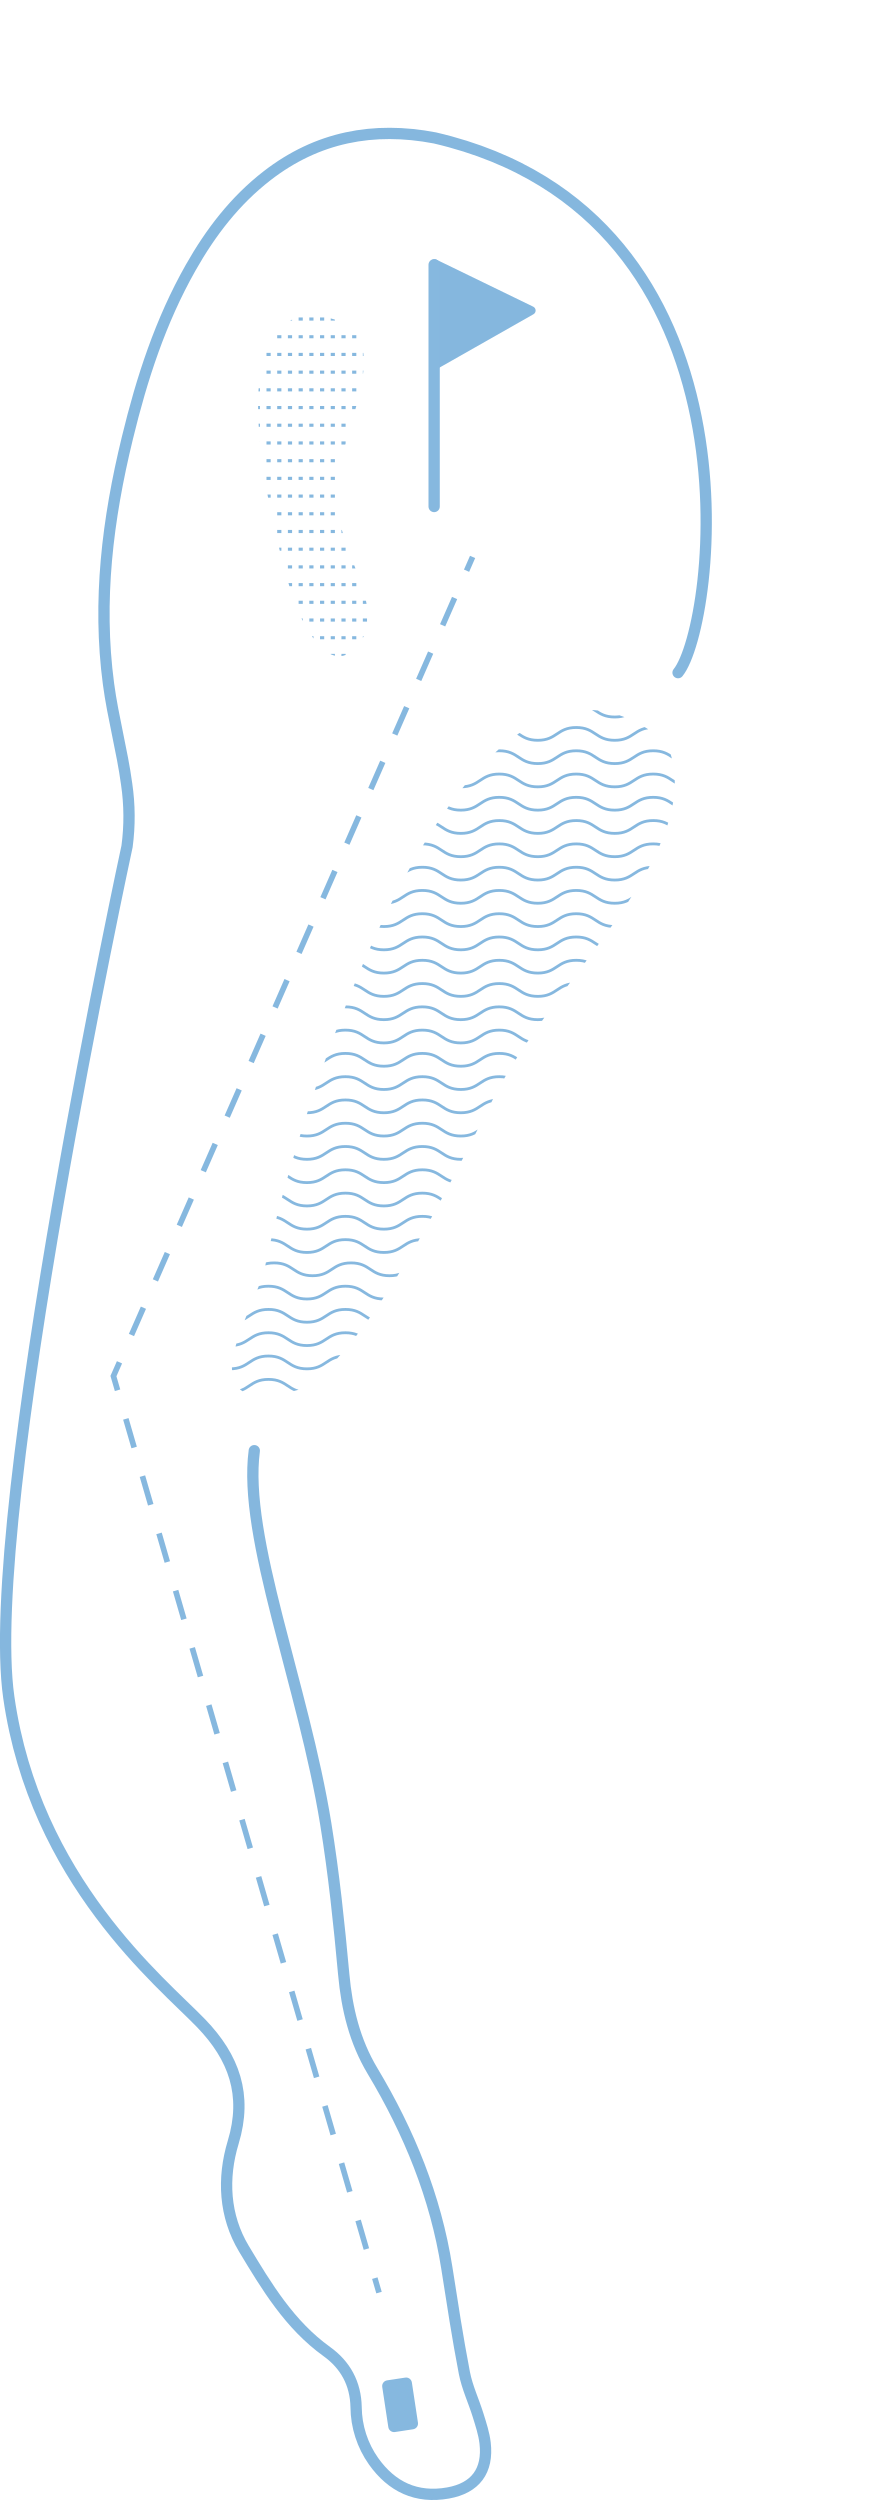
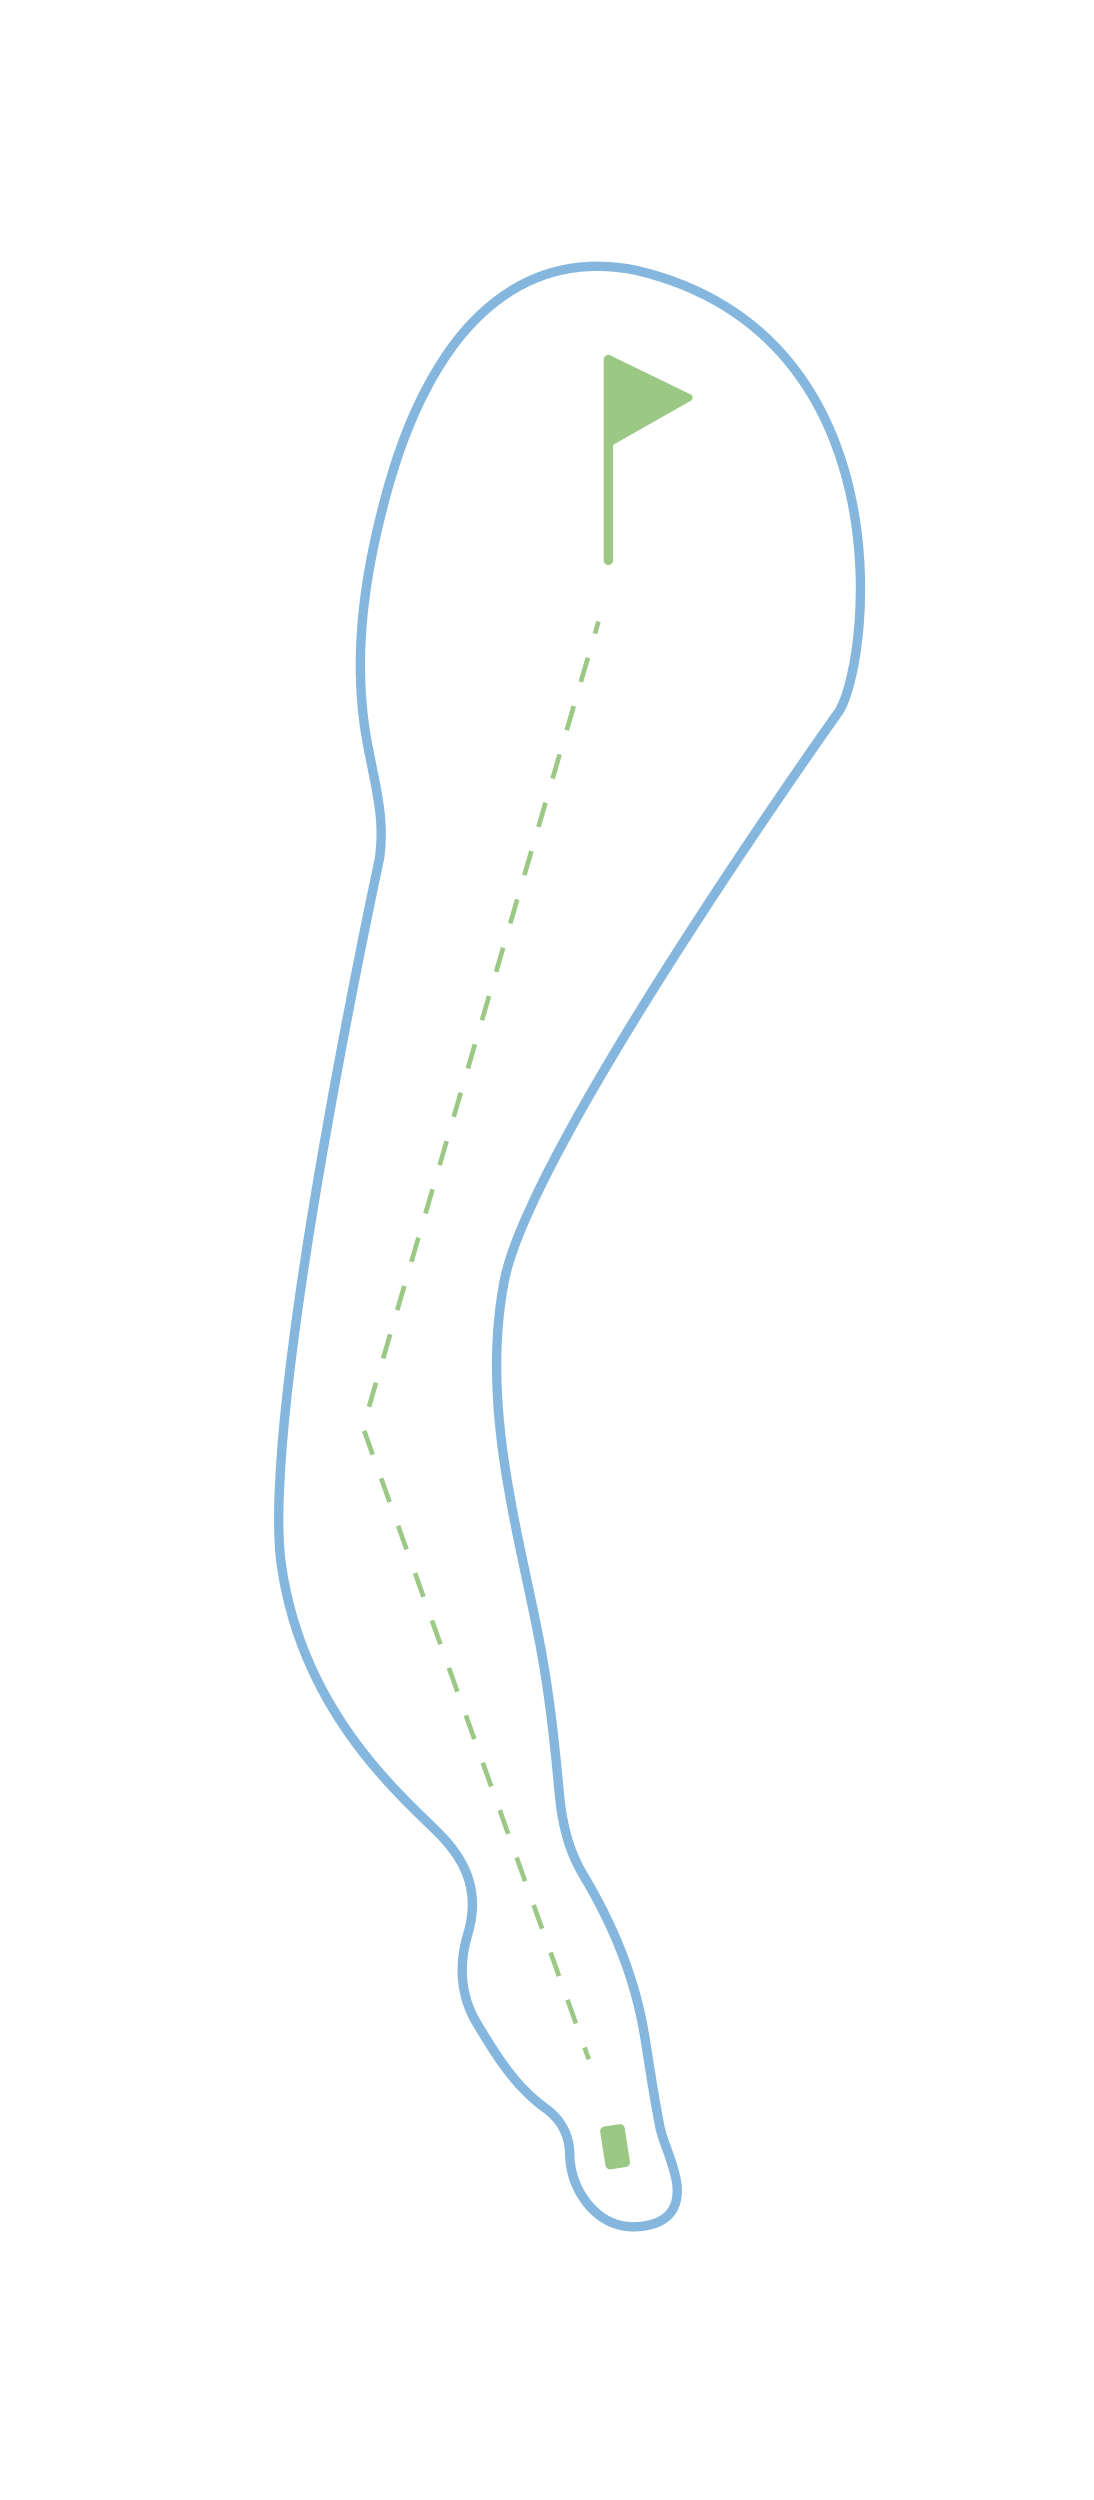
- <svg xmlns="http://www.w3.org/2000/svg" id="Ebene_1" data-name="Ebene 1" viewBox="0 0 472.88 1328.66">
+ <svg xmlns="http://www.w3.org/2000/svg" id="_2" data-name="2" viewBox="0 0 700 1600">
  <defs>
-     <style>.cls-1,.cls-10,.cls-11,.cls-2,.cls-4,.cls-5,.cls-7,.cls-9{fill:none;}.cls-2{stroke:#85b7de;}.cls-2,.cls-9{stroke-linecap:round;stroke-width:6px;}.cls-10,.cls-11,.cls-2,.cls-4,.cls-5,.cls-7,.cls-9{stroke-miterlimit:10;}.cls-3{clip-path:url(#clip-path);}.cls-10,.cls-11,.cls-4,.cls-5,.cls-7,.cls-9{stroke:#86b8df;}.cls-4,.cls-5{stroke-width:2.22px;}.cls-5{stroke-dasharray:1.66 7.75;}.cls-6{clip-path:url(#clip-path-2);}.cls-7{stroke-width:1.5px;}.cls-8{fill:#85b7de;}.cls-10,.cls-11{stroke-width:3px;}.cls-11{stroke-dasharray:15.84 15.84;}.cls-12{fill:#86b8df;}</style>
-     <clipPath id="clip-path" transform="translate(0 67.91)">
-       <path class="cls-1" d="M173.63,100.82c-63.32-12.73-26.83,120.43-18.09,148.65,2.92,9.43,20.91,51,38.11,20.23,8.48-18.63-13.85-45.7-14.9-72.59C177.57,163.16,215.52,109.3,173.63,100.82Z" />
-     </clipPath>
-     <clipPath id="clip-path-2" transform="translate(0 67.91)">
-       <path class="cls-1" d="M354.21,326.81C242.35,233.44,153.37,542.46,140.78,605.67c-4.2,21.11-48,84.84,21.21,64.11,36.52-26.15,74-102,100.38-154.28C296,449.66,378.5,382,354.21,326.81Z" />
-     </clipPath>
+     <style>.cls-1,.cls-3,.cls-4,.cls-5{fill:none;stroke-miterlimit:10;}.cls-1{stroke:#85b7de;}.cls-1,.cls-3{stroke-linecap:round;stroke-width:6px;}.cls-2{fill:#9bc985;}.cls-3,.cls-4,.cls-5{stroke:#9bc985;}.cls-4,.cls-5{stroke-width:3px;}.cls-5{stroke-dasharray:16.11 16.11;}</style>
  </defs>
-   <path class="cls-2" d="M135.15,703.07c-6.14,46.14,26,124.28,38,198.41,4.29,26.47,7.08,53.22,9.53,79.93,1.67,18.31,5.83,35.5,15.31,51.34,19.43,32.45,33.55,66.92,39.46,104.5,2.93,18.69,5.77,37.42,9.36,56,1.48,7.65,4.94,14.9,7.27,22.41,1.5,4.84,3.14,9.76,3.73,14.75,1.74,14.85-5.13,24-19.66,26.61-16.82,3-29.94-3.23-39.64-16.9a50.56,50.56,0,0,1-9.25-28.68c-.25-12.66-5.73-22.5-15.55-29.56-19.79-14.23-32-34.56-44.1-54.69-10.43-17.4-11.47-37.41-5.67-56.55,7.63-25.19.43-45.09-17-63.2-21.19-22-88.36-75.82-102.27-173.35s62.86-452.2,62.86-452.2a119,119,0,0,0-.22-33.08c-2.41-17.82-7.25-35.32-9.63-53.15-5.9-44.2-.48-87.67,10-130.73,7.66-31.59,17.61-62.31,33.73-90.73C112,55.52,124.86,38.71,142,25.45,168.59,4.87,198.47-.85,231.12,5.39,408.92,46.79,380.45,265,360.36,289.58" transform="translate(0 67.91)" />
-   <g class="cls-3">
-     <line class="cls-4" x1="68.78" y1="423.63" x2="68.78" y2="422.79" />
-     <line class="cls-5" x1="68.78" y1="415.04" x2="68.78" y2="4.71" />
-     <line class="cls-4" x1="68.78" y1="0.83" x2="68.78" />
-     <line class="cls-4" x1="74.47" y1="423.63" x2="74.47" y2="422.79" />
-     <line class="cls-5" x1="74.47" y1="415.04" x2="74.47" y2="4.71" />
-     <line class="cls-4" x1="74.47" y1="0.83" x2="74.47" />
-     <line class="cls-4" x1="80.16" y1="423.63" x2="80.16" y2="422.79" />
-     <line class="cls-5" x1="80.16" y1="415.04" x2="80.16" y2="4.71" />
-     <line class="cls-4" x1="80.16" y1="0.83" x2="80.16" />
-     <line class="cls-4" x1="85.85" y1="423.63" x2="85.85" y2="422.79" />
-     <line class="cls-5" x1="85.85" y1="415.04" x2="85.85" y2="4.71" />
-     <line class="cls-4" x1="85.85" y1="0.83" x2="85.85" />
-     <line class="cls-4" x1="91.53" y1="423.63" x2="91.53" y2="422.79" />
-     <line class="cls-5" x1="91.53" y1="415.04" x2="91.53" y2="4.71" />
-     <line class="cls-4" x1="91.53" y1="0.83" x2="91.53" />
-     <line class="cls-4" x1="97.22" y1="423.63" x2="97.22" y2="422.79" />
-     <line class="cls-5" x1="97.22" y1="415.04" x2="97.22" y2="4.71" />
-     <line class="cls-4" x1="97.22" y1="0.83" x2="97.22" />
-     <line class="cls-4" x1="102.91" y1="423.63" x2="102.91" y2="422.79" />
-     <line class="cls-5" x1="102.91" y1="415.04" x2="102.91" y2="4.71" />
-     <line class="cls-4" x1="102.91" y1="0.83" x2="102.91" />
-     <line class="cls-4" x1="108.6" y1="423.63" x2="108.6" y2="422.79" />
-     <line class="cls-5" x1="108.6" y1="415.04" x2="108.6" y2="4.71" />
-     <line class="cls-4" x1="108.6" y1="0.83" x2="108.6" />
-     <line class="cls-4" x1="114.29" y1="423.63" x2="114.29" y2="422.79" />
-     <line class="cls-5" x1="114.29" y1="415.04" x2="114.29" y2="4.71" />
-     <line class="cls-4" x1="114.29" y1="0.83" x2="114.29" />
-     <line class="cls-4" x1="119.98" y1="423.63" x2="119.98" y2="422.79" />
-     <line class="cls-5" x1="119.98" y1="415.04" x2="119.98" y2="4.71" />
-     <line class="cls-4" x1="119.98" y1="0.83" x2="119.98" />
-     <line class="cls-4" x1="125.67" y1="423.63" x2="125.67" y2="422.79" />
-     <line class="cls-5" x1="125.67" y1="415.04" x2="125.67" y2="4.71" />
-     <line class="cls-4" x1="125.67" y1="0.83" x2="125.67" />
-     <line class="cls-4" x1="131.36" y1="423.63" x2="131.36" y2="422.79" />
-     <line class="cls-5" x1="131.36" y1="415.04" x2="131.36" y2="4.71" />
-     <line class="cls-4" x1="131.36" y1="0.83" x2="131.36" />
-     <line class="cls-4" x1="137.05" y1="423.63" x2="137.05" y2="422.79" />
-     <line class="cls-5" x1="137.05" y1="415.04" x2="137.05" y2="4.71" />
-     <line class="cls-4" x1="137.05" y1="0.83" x2="137.05" />
-     <line class="cls-4" x1="142.74" y1="423.63" x2="142.74" y2="422.79" />
-     <line class="cls-5" x1="142.74" y1="415.04" x2="142.74" y2="4.71" />
-     <line class="cls-4" x1="142.74" y1="0.83" x2="142.74" />
-     <line class="cls-4" x1="148.43" y1="423.63" x2="148.43" y2="422.79" />
-     <line class="cls-5" x1="148.43" y1="415.04" x2="148.43" y2="4.71" />
-     <line class="cls-4" x1="148.43" y1="0.83" x2="148.43" />
-     <line class="cls-4" x1="154.12" y1="423.63" x2="154.12" y2="422.79" />
-     <line class="cls-5" x1="154.12" y1="415.04" x2="154.12" y2="4.71" />
-     <line class="cls-4" x1="154.12" y1="0.83" x2="154.12" />
-     <line class="cls-4" x1="159.81" y1="423.63" x2="159.81" y2="422.79" />
-     <line class="cls-5" x1="159.81" y1="415.04" x2="159.81" y2="4.71" />
-     <line class="cls-4" x1="159.81" y1="0.83" x2="159.81" />
-     <line class="cls-4" x1="165.5" y1="423.63" x2="165.5" y2="422.79" />
-     <line class="cls-5" x1="165.5" y1="415.04" x2="165.5" y2="4.71" />
-     <line class="cls-4" x1="165.5" y1="0.83" x2="165.5" />
-     <line class="cls-4" x1="171.19" y1="423.63" x2="171.19" y2="422.79" />
-     <line class="cls-5" x1="171.19" y1="415.04" x2="171.19" y2="4.71" />
-     <line class="cls-4" x1="171.19" y1="0.83" x2="171.19" />
-     <line class="cls-4" x1="176.88" y1="423.63" x2="176.88" y2="422.79" />
-     <line class="cls-5" x1="176.88" y1="415.04" x2="176.88" y2="4.71" />
-     <line class="cls-4" x1="176.88" y1="0.83" x2="176.88" />
-     <line class="cls-4" x1="182.57" y1="423.63" x2="182.57" y2="422.79" />
-     <line class="cls-5" x1="182.57" y1="415.04" x2="182.57" y2="4.71" />
-     <line class="cls-4" x1="182.57" y1="0.83" x2="182.57" />
-     <line class="cls-4" x1="188.26" y1="423.63" x2="188.26" y2="422.79" />
-     <line class="cls-5" x1="188.26" y1="415.04" x2="188.26" y2="4.71" />
-     <line class="cls-4" x1="188.26" y1="0.83" x2="188.26" />
-     <line class="cls-4" x1="193.95" y1="423.63" x2="193.95" y2="422.79" />
-     <line class="cls-5" x1="193.95" y1="415.04" x2="193.95" y2="4.71" />
-     <line class="cls-4" x1="193.95" y1="0.83" x2="193.95" />
-     <line class="cls-4" x1="199.64" y1="423.63" x2="199.64" y2="422.79" />
-     <line class="cls-5" x1="199.64" y1="415.04" x2="199.64" y2="4.71" />
-     <line class="cls-4" x1="199.64" y1="0.83" x2="199.64" />
-     <line class="cls-4" x1="205.33" y1="423.63" x2="205.33" y2="422.79" />
-     <line class="cls-5" x1="205.33" y1="415.04" x2="205.33" y2="4.71" />
-     <line class="cls-4" x1="205.33" y1="0.83" x2="205.33" />
-     <line class="cls-4" x1="211.02" y1="423.63" x2="211.02" y2="422.79" />
-     <line class="cls-5" x1="211.02" y1="415.04" x2="211.02" y2="4.71" />
-     <line class="cls-4" x1="211.02" y1="0.83" x2="211.02" />
-     <line class="cls-4" x1="216.71" y1="423.63" x2="216.71" y2="422.79" />
-     <line class="cls-5" x1="216.71" y1="415.04" x2="216.71" y2="4.71" />
-     <line class="cls-4" x1="216.71" y1="0.83" x2="216.71" />
-     <line class="cls-4" x1="222.4" y1="423.63" x2="222.4" y2="422.79" />
-     <line class="cls-5" x1="222.4" y1="415.04" x2="222.4" y2="4.71" />
-     <line class="cls-4" x1="222.4" y1="0.83" x2="222.4" />
-     <line class="cls-4" x1="228.09" y1="423.63" x2="228.09" y2="422.79" />
-     <line class="cls-5" x1="228.09" y1="415.04" x2="228.09" y2="4.71" />
-     <line class="cls-4" x1="228.09" y1="0.83" x2="228.09" />
-     <line class="cls-4" x1="233.78" y1="423.63" x2="233.78" y2="422.79" />
-     <line class="cls-5" x1="233.78" y1="415.04" x2="233.78" y2="4.71" />
-     <line class="cls-4" x1="233.78" y1="0.83" x2="233.78" />
-     <line class="cls-4" x1="239.47" y1="423.63" x2="239.47" y2="422.79" />
-     <line class="cls-5" x1="239.47" y1="415.04" x2="239.47" y2="4.71" />
-     <line class="cls-4" x1="239.47" y1="0.83" x2="239.47" />
-     <line class="cls-4" x1="245.16" y1="423.63" x2="245.16" y2="422.79" />
-     <line class="cls-5" x1="245.16" y1="415.04" x2="245.16" y2="4.71" />
-     <line class="cls-4" x1="245.16" y1="0.83" x2="245.16" />
-     <line class="cls-4" x1="250.85" y1="423.63" x2="250.85" y2="422.79" />
-     <line class="cls-5" x1="250.85" y1="415.04" x2="250.85" y2="4.71" />
-     <line class="cls-4" x1="250.85" y1="0.83" x2="250.85" />
-     <line class="cls-4" x1="256.54" y1="423.63" x2="256.54" y2="422.79" />
-     <line class="cls-5" x1="256.54" y1="415.04" x2="256.54" y2="4.71" />
-     <line class="cls-4" x1="256.54" y1="0.83" x2="256.54" />
-     <line class="cls-4" x1="262.23" y1="423.63" x2="262.23" y2="422.79" />
-     <line class="cls-5" x1="262.23" y1="415.04" x2="262.23" y2="4.71" />
-     <line class="cls-4" x1="262.23" y1="0.83" x2="262.23" />
-     <line class="cls-4" x1="267.92" y1="423.63" x2="267.92" y2="422.79" />
-     <line class="cls-5" x1="267.92" y1="415.04" x2="267.92" y2="4.71" />
-     <line class="cls-4" x1="267.92" y1="0.83" x2="267.92" />
-     <line class="cls-4" x1="273.61" y1="423.63" x2="273.61" y2="422.79" />
-     <line class="cls-5" x1="273.61" y1="415.04" x2="273.61" y2="4.71" />
-     <line class="cls-4" x1="273.61" y1="0.83" x2="273.61" />
-     <line class="cls-4" x1="279.3" y1="423.63" x2="279.3" y2="422.79" />
-     <line class="cls-5" x1="279.3" y1="415.04" x2="279.3" y2="4.71" />
-     <line class="cls-4" x1="279.3" y1="0.83" x2="279.3" />
-     <line class="cls-4" x1="284.99" y1="423.63" x2="284.99" y2="422.79" />
-     <line class="cls-5" x1="284.99" y1="415.04" x2="284.99" y2="4.71" />
-     <line class="cls-4" x1="284.99" y1="0.83" x2="284.99" />
-     <line class="cls-4" x1="290.68" y1="423.63" x2="290.68" y2="422.79" />
-     <line class="cls-5" x1="290.68" y1="415.04" x2="290.68" y2="4.71" />
-     <line class="cls-4" x1="290.68" y1="0.83" x2="290.68" />
-     <line class="cls-4" x1="296.37" y1="423.63" x2="296.37" y2="422.79" />
-     <line class="cls-5" x1="296.37" y1="415.04" x2="296.37" y2="4.71" />
-     <line class="cls-4" x1="296.37" y1="0.83" x2="296.37" />
-     <line class="cls-4" x1="302.06" y1="423.63" x2="302.06" y2="422.79" />
-     <line class="cls-5" x1="302.06" y1="415.04" x2="302.06" y2="4.71" />
-     <line class="cls-4" x1="302.06" y1="0.83" x2="302.06" />
-     <line class="cls-4" x1="307.75" y1="423.63" x2="307.75" y2="422.79" />
-     <line class="cls-5" x1="307.75" y1="415.04" x2="307.75" y2="4.71" />
-     <line class="cls-4" x1="307.75" y1="0.83" x2="307.75" />
-     <line class="cls-4" x1="313.44" y1="423.63" x2="313.44" y2="422.79" />
-     <line class="cls-5" x1="313.44" y1="415.04" x2="313.44" y2="4.71" />
-     <line class="cls-4" x1="313.44" y1="0.83" x2="313.44" />
-   </g>
-   <g class="cls-6">
-     <path class="cls-7" d="M20,689.89c10.23,0,10.23,6.8,20.45,6.8s10.22-6.8,20.45-6.8,10.22,6.8,20.44,6.8,10.22-6.8,20.45-6.8,10.22,6.8,20.44,6.8,10.23-6.8,20.45-6.8,10.22,6.8,20.45,6.8,10.22-6.8,20.45-6.8,10.22,6.8,20.44,6.8,10.23-6.8,20.45-6.8,10.22,6.8,20.44,6.8,10.23-6.8,20.45-6.8,10.22,6.8,20.45,6.8,10.22-6.8,20.44-6.8,10.23,6.8,20.45,6.8,10.23-6.8,20.45-6.8,10.23,6.8,20.45,6.8,10.23-6.8,20.45-6.8,10.23,6.8,20.45,6.8,10.23-6.8,20.45-6.8,10.23,6.8,20.46,6.8,10.23-6.8,20.45-6.8" transform="translate(0 67.91)" />
-     <path class="cls-7" d="M20,677.52c10.23,0,10.23,6.8,20.45,6.8s10.22-6.8,20.45-6.8,10.22,6.8,20.44,6.8,10.22-6.8,20.45-6.8,10.22,6.8,20.44,6.8,10.23-6.8,20.45-6.8,10.22,6.8,20.45,6.8,10.22-6.8,20.45-6.8,10.22,6.8,20.44,6.8,10.23-6.8,20.45-6.8,10.22,6.8,20.44,6.8,10.23-6.8,20.45-6.8,10.22,6.8,20.45,6.8,10.22-6.8,20.44-6.8,10.23,6.8,20.45,6.8,10.23-6.8,20.45-6.8,10.23,6.8,20.45,6.8,10.23-6.8,20.45-6.8,10.23,6.8,20.45,6.8,10.23-6.8,20.45-6.8,10.23,6.8,20.46,6.8,10.23-6.8,20.45-6.8" transform="translate(0 67.91)" />
-     <path class="cls-7" d="M20,665.14c10.23,0,10.23,6.81,20.45,6.81s10.22-6.81,20.45-6.81S71.14,672,81.36,672s10.22-6.81,20.45-6.81S112,672,122.25,672s10.23-6.81,20.45-6.81S152.92,672,163.15,672s10.22-6.81,20.45-6.81S193.82,672,204,672s10.23-6.81,20.45-6.81S234.71,672,244.93,672s10.23-6.81,20.45-6.81S275.6,672,285.83,672s10.22-6.81,20.44-6.81S316.5,672,326.72,672s10.23-6.81,20.45-6.81S357.4,672,367.62,672s10.23-6.81,20.45-6.81S398.3,672,408.52,672s10.23-6.81,20.45-6.81S439.2,672,449.43,672s10.23-6.81,20.45-6.81" transform="translate(0 67.91)" />
-     <path class="cls-7" d="M20,652.77c10.23,0,10.23,6.81,20.45,6.81s10.22-6.81,20.45-6.81,10.22,6.81,20.44,6.81,10.22-6.81,20.45-6.81,10.22,6.81,20.44,6.81,10.23-6.81,20.45-6.81,10.22,6.81,20.45,6.81,10.22-6.81,20.45-6.81,10.22,6.81,20.44,6.81,10.23-6.81,20.45-6.81,10.22,6.81,20.44,6.81,10.23-6.81,20.45-6.81,10.22,6.81,20.45,6.81,10.22-6.81,20.44-6.81,10.23,6.81,20.45,6.81,10.23-6.81,20.45-6.81,10.23,6.81,20.45,6.81,10.23-6.81,20.45-6.81,10.23,6.81,20.45,6.81,10.23-6.81,20.45-6.81,10.23,6.81,20.46,6.81,10.23-6.81,20.45-6.81" transform="translate(0 67.91)" />
-     <path class="cls-7" d="M20,640.4c10.23,0,10.23,6.8,20.45,6.8s10.22-6.8,20.45-6.8,10.22,6.8,20.44,6.8,10.22-6.8,20.45-6.8,10.22,6.8,20.44,6.8,10.23-6.8,20.45-6.8,10.22,6.8,20.45,6.8,10.22-6.8,20.45-6.8,10.22,6.8,20.44,6.8,10.23-6.8,20.45-6.8,10.22,6.8,20.44,6.8,10.23-6.8,20.45-6.8,10.22,6.8,20.45,6.8,10.22-6.8,20.44-6.8,10.23,6.8,20.45,6.8,10.23-6.8,20.45-6.8,10.23,6.8,20.45,6.8,10.23-6.8,20.45-6.8,10.23,6.8,20.45,6.8,10.23-6.8,20.45-6.8,10.23,6.8,20.46,6.8,10.23-6.8,20.45-6.8" transform="translate(0 67.91)" />
-     <path class="cls-7" d="M20,628c10.23,0,10.23,6.8,20.45,6.8S50.69,628,60.92,628s10.22,6.8,20.44,6.8,10.22-6.8,20.45-6.8,10.22,6.8,20.44,6.8,10.23-6.8,20.45-6.8,10.22,6.8,20.45,6.8,10.22-6.8,20.45-6.8,10.22,6.8,20.44,6.8,10.23-6.8,20.45-6.8,10.22,6.8,20.44,6.8,10.23-6.8,20.45-6.8,10.22,6.8,20.45,6.8,10.22-6.8,20.44-6.8,10.23,6.8,20.45,6.8S337,628,347.17,628s10.23,6.8,20.45,6.8,10.23-6.8,20.45-6.8,10.23,6.8,20.45,6.8S418.75,628,429,628s10.23,6.8,20.46,6.8,10.23-6.8,20.45-6.8" transform="translate(0 67.91)" />
-     <path class="cls-7" d="M20,615.66c10.23,0,10.23,6.8,20.45,6.8s10.22-6.8,20.45-6.8,10.22,6.8,20.44,6.8,10.22-6.8,20.45-6.8,10.22,6.8,20.44,6.8,10.23-6.8,20.45-6.8,10.22,6.8,20.45,6.8,10.22-6.8,20.45-6.8,10.22,6.8,20.44,6.8,10.23-6.8,20.45-6.8,10.22,6.8,20.44,6.8,10.23-6.8,20.45-6.8,10.22,6.8,20.45,6.8,10.22-6.8,20.44-6.8,10.23,6.8,20.45,6.8,10.23-6.8,20.45-6.8,10.23,6.8,20.45,6.8,10.23-6.8,20.45-6.8,10.23,6.8,20.45,6.8,10.23-6.8,20.45-6.8,10.23,6.8,20.46,6.8,10.23-6.8,20.45-6.8" transform="translate(0 67.91)" />
-     <path class="cls-7" d="M23,603.28c10.23,0,10.23,6.81,20.45,6.81s10.22-6.81,20.45-6.81,10.22,6.81,20.44,6.81,10.22-6.81,20.45-6.81,10.22,6.81,20.44,6.81,10.23-6.81,20.45-6.81,10.22,6.81,20.45,6.81,10.22-6.81,20.45-6.81,10.22,6.81,20.44,6.81,10.23-6.81,20.45-6.81,10.22,6.81,20.44,6.81,10.23-6.81,20.45-6.81,10.22,6.81,20.45,6.81,10.22-6.81,20.44-6.81,10.23,6.81,20.45,6.81,10.23-6.81,20.45-6.81,10.23,6.81,20.45,6.81,10.23-6.81,20.45-6.81,10.23,6.81,20.45,6.81,10.23-6.81,20.45-6.81,10.23,6.81,20.46,6.81,10.23-6.81,20.45-6.81" transform="translate(0 67.91)" />
-     <path class="cls-7" d="M20,590.91c10.23,0,10.23,6.81,20.45,6.81s10.22-6.81,20.45-6.81,10.22,6.81,20.44,6.81,10.22-6.81,20.45-6.81,10.22,6.81,20.44,6.81,10.23-6.81,20.45-6.81,10.22,6.81,20.45,6.81,10.22-6.81,20.45-6.81,10.22,6.81,20.44,6.81,10.23-6.81,20.45-6.81,10.22,6.81,20.44,6.81,10.23-6.81,20.45-6.81,10.22,6.81,20.45,6.81,10.22-6.81,20.44-6.81,10.23,6.81,20.45,6.81,10.23-6.81,20.45-6.81,10.23,6.81,20.45,6.81,10.23-6.81,20.45-6.81,10.23,6.81,20.45,6.81,10.23-6.81,20.45-6.81,10.23,6.81,20.46,6.81,10.23-6.81,20.45-6.81" transform="translate(0 67.91)" />
-     <path class="cls-7" d="M20,578.54c10.23,0,10.23,6.8,20.45,6.8s10.22-6.8,20.45-6.8,10.22,6.8,20.44,6.8,10.22-6.8,20.45-6.8,10.22,6.8,20.44,6.8,10.23-6.8,20.45-6.8,10.22,6.8,20.45,6.8,10.22-6.8,20.45-6.8,10.22,6.8,20.44,6.8,10.23-6.8,20.45-6.8,10.22,6.8,20.44,6.8,10.23-6.8,20.45-6.8,10.22,6.8,20.45,6.8,10.22-6.8,20.44-6.8,10.23,6.8,20.45,6.8,10.23-6.8,20.45-6.8,10.23,6.8,20.45,6.8,10.23-6.8,20.45-6.8,10.23,6.8,20.45,6.8,10.23-6.8,20.45-6.8,10.23,6.8,20.46,6.8,10.23-6.8,20.45-6.8" transform="translate(0 67.91)" />
-     <path class="cls-7" d="M20,566.17c10.23,0,10.23,6.8,20.45,6.8s10.22-6.8,20.45-6.8S71.14,573,81.36,573s10.22-6.8,20.45-6.8S112,573,122.25,573s10.23-6.8,20.45-6.8,10.22,6.8,20.45,6.8,10.22-6.8,20.45-6.8S193.82,573,204,573s10.23-6.8,20.45-6.8,10.22,6.8,20.44,6.8,10.23-6.8,20.45-6.8,10.22,6.8,20.45,6.8,10.22-6.8,20.44-6.8,10.23,6.8,20.45,6.8,10.23-6.8,20.45-6.8,10.23,6.8,20.45,6.8,10.23-6.8,20.45-6.8,10.23,6.8,20.45,6.8,10.23-6.8,20.45-6.8,10.23,6.8,20.46,6.8,10.23-6.8,20.45-6.8" transform="translate(0 67.91)" />
-     <path class="cls-7" d="M20,553.8c10.23,0,10.23,6.8,20.45,6.8s10.22-6.8,20.45-6.8,10.22,6.8,20.44,6.8,10.22-6.8,20.45-6.8,10.22,6.8,20.44,6.8,10.23-6.8,20.45-6.8,10.22,6.8,20.45,6.8,10.22-6.8,20.45-6.8,10.22,6.8,20.44,6.8,10.23-6.8,20.45-6.8,10.22,6.8,20.44,6.8,10.23-6.8,20.45-6.8,10.22,6.8,20.45,6.8,10.22-6.8,20.44-6.8,10.23,6.8,20.45,6.8,10.23-6.8,20.45-6.8,10.23,6.8,20.45,6.8,10.23-6.8,20.45-6.8,10.23,6.8,20.45,6.8,10.23-6.8,20.45-6.8,10.23,6.8,20.46,6.8,10.23-6.8,20.45-6.8" transform="translate(0 67.91)" />
-     <path class="cls-7" d="M20,541.42c10.23,0,10.23,6.81,20.45,6.81s10.22-6.81,20.45-6.81,10.22,6.81,20.44,6.81,10.22-6.81,20.45-6.81,10.22,6.81,20.44,6.81,10.23-6.81,20.45-6.81,10.22,6.81,20.45,6.81,10.22-6.81,20.45-6.81,10.22,6.81,20.44,6.81,10.23-6.81,20.45-6.81,10.22,6.81,20.44,6.81,10.23-6.81,20.45-6.81,10.22,6.81,20.45,6.81,10.22-6.81,20.44-6.81,10.23,6.81,20.45,6.81,10.23-6.81,20.45-6.81,10.23,6.81,20.45,6.81,10.23-6.81,20.45-6.81,10.23,6.81,20.45,6.81,10.23-6.81,20.45-6.81,10.23,6.81,20.46,6.81,10.23-6.81,20.45-6.81" transform="translate(0 67.91)" />
-     <path class="cls-7" d="M20,529.05c10.23,0,10.23,6.8,20.45,6.8s10.22-6.8,20.45-6.8,10.22,6.8,20.44,6.8,10.22-6.8,20.45-6.8,10.22,6.8,20.44,6.8,10.23-6.8,20.45-6.8,10.22,6.8,20.45,6.8,10.22-6.8,20.45-6.8,10.22,6.8,20.44,6.8,10.23-6.8,20.45-6.8,10.22,6.8,20.44,6.8,10.23-6.8,20.45-6.8,10.22,6.8,20.45,6.8,10.22-6.8,20.44-6.8,10.23,6.8,20.45,6.8,10.23-6.8,20.45-6.8,10.23,6.8,20.45,6.8,10.23-6.8,20.45-6.8,10.23,6.8,20.45,6.8,10.23-6.8,20.45-6.8,10.23,6.8,20.46,6.8,10.23-6.8,20.45-6.8" transform="translate(0 67.91)" />
-     <path class="cls-7" d="M20,516.68c10.23,0,10.23,6.8,20.45,6.8s10.22-6.8,20.45-6.8,10.22,6.8,20.44,6.8,10.22-6.8,20.45-6.8,10.22,6.8,20.44,6.8,10.23-6.8,20.45-6.8,10.22,6.8,20.45,6.8,10.22-6.8,20.45-6.8,10.22,6.8,20.44,6.8,10.23-6.8,20.45-6.8,10.22,6.8,20.44,6.8,10.23-6.8,20.45-6.8,10.22,6.8,20.45,6.8,10.22-6.8,20.44-6.8,10.23,6.8,20.45,6.8,10.23-6.8,20.45-6.8,10.23,6.8,20.45,6.8,10.23-6.8,20.45-6.8,10.23,6.8,20.45,6.8,10.23-6.8,20.45-6.8,10.23,6.8,20.46,6.8,10.23-6.8,20.45-6.8" transform="translate(0 67.91)" />
-     <path class="cls-7" d="M20,504.31c10.23,0,10.23,6.8,20.45,6.8s10.22-6.8,20.45-6.8,10.22,6.8,20.44,6.8,10.22-6.8,20.45-6.8,10.22,6.8,20.44,6.8,10.23-6.8,20.45-6.8,10.22,6.8,20.45,6.8,10.22-6.8,20.45-6.8,10.22,6.8,20.44,6.8,10.23-6.8,20.45-6.8,10.22,6.8,20.44,6.8,10.23-6.8,20.45-6.8,10.22,6.8,20.45,6.8,10.22-6.8,20.44-6.8,10.23,6.8,20.45,6.8,10.23-6.8,20.45-6.8,10.23,6.8,20.45,6.8,10.23-6.8,20.45-6.8,10.23,6.8,20.45,6.8,10.23-6.8,20.45-6.8,10.23,6.8,20.46,6.8,10.23-6.8,20.45-6.8" transform="translate(0 67.91)" />
-     <path class="cls-7" d="M20,491.94c10.23,0,10.23,6.8,20.45,6.8s10.22-6.8,20.45-6.8,10.22,6.8,20.44,6.8,10.22-6.8,20.45-6.8,10.22,6.8,20.44,6.8,10.23-6.8,20.45-6.8,10.22,6.8,20.45,6.8,10.22-6.8,20.45-6.8,10.22,6.8,20.44,6.8,10.23-6.8,20.45-6.8,10.22,6.8,20.44,6.8,10.23-6.8,20.45-6.8,10.22,6.8,20.45,6.8,10.22-6.8,20.44-6.8,10.23,6.8,20.45,6.8,10.23-6.8,20.45-6.8,10.23,6.8,20.45,6.8,10.23-6.8,20.45-6.8,10.23,6.8,20.45,6.8,10.23-6.8,20.45-6.8,10.23,6.8,20.46,6.8,10.23-6.8,20.45-6.8" transform="translate(0 67.91)" />
-     <path class="cls-7" d="M20,479.56c10.23,0,10.23,6.81,20.45,6.81s10.22-6.81,20.45-6.81,10.22,6.81,20.44,6.81,10.22-6.81,20.45-6.81,10.22,6.81,20.44,6.81,10.23-6.81,20.45-6.81,10.22,6.81,20.45,6.81,10.22-6.81,20.45-6.81,10.22,6.81,20.44,6.81,10.23-6.81,20.45-6.81,10.22,6.81,20.44,6.81,10.23-6.81,20.45-6.81,10.22,6.81,20.45,6.81,10.22-6.81,20.44-6.81,10.23,6.81,20.45,6.81,10.23-6.81,20.45-6.81,10.23,6.81,20.45,6.81,10.23-6.81,20.45-6.81,10.23,6.81,20.45,6.81,10.23-6.81,20.45-6.81,10.23,6.81,20.46,6.81,10.23-6.81,20.45-6.81" transform="translate(0 67.91)" />
-     <path class="cls-7" d="M20,467.19c10.23,0,10.23,6.8,20.45,6.8s10.22-6.8,20.45-6.8S71.14,474,81.36,474s10.22-6.8,20.45-6.8S112,474,122.25,474s10.23-6.8,20.45-6.8,10.22,6.8,20.45,6.8,10.22-6.8,20.45-6.8S193.82,474,204,474s10.23-6.8,20.45-6.8,10.22,6.8,20.44,6.8,10.23-6.8,20.45-6.8,10.22,6.8,20.45,6.8,10.22-6.8,20.44-6.8,10.23,6.8,20.45,6.8,10.23-6.8,20.45-6.8,10.23,6.8,20.45,6.8,10.23-6.8,20.45-6.8,10.23,6.8,20.45,6.8,10.23-6.8,20.45-6.8,10.23,6.8,20.46,6.8,10.23-6.8,20.45-6.8" transform="translate(0 67.91)" />
-     <path class="cls-7" d="M20,454.82c10.23,0,10.23,6.8,20.45,6.8s10.22-6.8,20.45-6.8,10.22,6.8,20.44,6.8,10.22-6.8,20.45-6.8,10.22,6.8,20.44,6.8,10.23-6.8,20.45-6.8,10.22,6.8,20.45,6.8,10.22-6.8,20.45-6.8,10.22,6.8,20.44,6.8,10.23-6.8,20.45-6.8,10.22,6.8,20.44,6.8,10.23-6.8,20.45-6.8,10.22,6.8,20.45,6.8,10.22-6.8,20.44-6.8,10.23,6.8,20.45,6.8,10.23-6.8,20.45-6.8,10.23,6.8,20.45,6.8,10.23-6.8,20.45-6.8,10.23,6.8,20.45,6.8,10.23-6.8,20.45-6.8,10.23,6.8,20.46,6.8,10.23-6.8,20.45-6.8" transform="translate(0 67.91)" />
-     <path class="cls-7" d="M20,442.45c10.23,0,10.23,6.8,20.45,6.8s10.22-6.8,20.45-6.8,10.22,6.8,20.44,6.8,10.22-6.8,20.45-6.8,10.22,6.8,20.44,6.8,10.23-6.8,20.45-6.8,10.22,6.8,20.45,6.8,10.22-6.8,20.45-6.8,10.22,6.8,20.44,6.8,10.23-6.8,20.45-6.8,10.22,6.8,20.44,6.8,10.23-6.8,20.45-6.8,10.22,6.8,20.45,6.8,10.22-6.8,20.44-6.8,10.23,6.8,20.45,6.8,10.23-6.8,20.45-6.8,10.23,6.8,20.45,6.8,10.23-6.8,20.45-6.8,10.23,6.8,20.45,6.8,10.23-6.8,20.45-6.8,10.23,6.8,20.46,6.8,10.23-6.8,20.45-6.8" transform="translate(0 67.91)" />
-     <path class="cls-7" d="M20,430.07c10.23,0,10.23,6.81,20.45,6.81s10.22-6.81,20.45-6.81,10.22,6.81,20.44,6.81,10.22-6.81,20.45-6.81,10.22,6.81,20.44,6.81,10.23-6.81,20.45-6.81,10.22,6.81,20.45,6.81,10.22-6.81,20.45-6.81,10.22,6.81,20.44,6.81,10.23-6.81,20.45-6.81,10.22,6.81,20.44,6.81,10.23-6.81,20.45-6.81,10.22,6.81,20.45,6.81,10.22-6.81,20.44-6.81,10.23,6.81,20.45,6.81,10.23-6.81,20.45-6.81,10.23,6.81,20.45,6.81,10.23-6.81,20.45-6.81,10.23,6.81,20.45,6.81,10.23-6.81,20.45-6.81,10.23,6.81,20.46,6.81,10.23-6.81,20.45-6.81" transform="translate(0 67.91)" />
-     <path class="cls-7" d="M20,417.7c10.23,0,10.23,6.81,20.45,6.81s10.22-6.81,20.45-6.81,10.22,6.81,20.44,6.81,10.22-6.81,20.45-6.81,10.22,6.81,20.44,6.81,10.23-6.81,20.45-6.81,10.22,6.81,20.45,6.81,10.22-6.81,20.45-6.81,10.22,6.81,20.44,6.81,10.23-6.81,20.45-6.81,10.22,6.81,20.44,6.81,10.23-6.81,20.45-6.81,10.22,6.81,20.45,6.81,10.22-6.81,20.44-6.81,10.23,6.81,20.45,6.81,10.23-6.81,20.45-6.81,10.23,6.81,20.45,6.81,10.23-6.81,20.45-6.81,10.23,6.81,20.45,6.81,10.23-6.81,20.45-6.81,10.23,6.81,20.46,6.81,10.23-6.81,20.45-6.81" transform="translate(0 67.91)" />
-     <path class="cls-7" d="M20,405.33c10.23,0,10.23,6.8,20.45,6.8s10.22-6.8,20.45-6.8,10.22,6.8,20.44,6.8,10.22-6.8,20.45-6.8,10.22,6.8,20.44,6.8,10.23-6.8,20.45-6.8,10.22,6.8,20.45,6.8,10.22-6.8,20.45-6.8,10.22,6.8,20.44,6.8,10.23-6.8,20.45-6.8,10.22,6.8,20.44,6.8,10.23-6.8,20.45-6.8,10.22,6.8,20.45,6.8,10.22-6.8,20.44-6.8,10.23,6.8,20.45,6.8,10.23-6.8,20.45-6.8,10.23,6.8,20.45,6.8,10.23-6.8,20.45-6.8,10.23,6.8,20.45,6.8,10.23-6.8,20.45-6.8,10.23,6.8,20.46,6.8,10.23-6.8,20.45-6.8" transform="translate(0 67.91)" />
-     <path class="cls-7" d="M20,393c10.23,0,10.23,6.8,20.45,6.8S50.69,393,60.92,393s10.22,6.8,20.44,6.8,10.22-6.8,20.45-6.8,10.22,6.8,20.44,6.8,10.23-6.8,20.45-6.8,10.22,6.8,20.45,6.8,10.22-6.8,20.45-6.8,10.22,6.8,20.44,6.8,10.23-6.8,20.45-6.8,10.22,6.8,20.44,6.8,10.23-6.8,20.45-6.8,10.22,6.8,20.45,6.8,10.22-6.8,20.44-6.8,10.23,6.8,20.45,6.8S337,393,347.17,393s10.23,6.8,20.45,6.8,10.23-6.8,20.45-6.8,10.23,6.8,20.45,6.8S418.75,393,429,393s10.23,6.8,20.46,6.8,10.23-6.8,20.45-6.8" transform="translate(0 67.91)" />
-     <path class="cls-7" d="M20,380.59c10.23,0,10.23,6.8,20.45,6.8s10.22-6.8,20.45-6.8,10.22,6.8,20.44,6.8,10.22-6.8,20.45-6.8,10.22,6.8,20.44,6.8,10.23-6.8,20.45-6.8,10.22,6.8,20.45,6.8,10.22-6.8,20.45-6.8,10.22,6.8,20.44,6.8,10.23-6.8,20.45-6.8,10.22,6.8,20.44,6.8,10.23-6.8,20.45-6.8,10.22,6.8,20.45,6.8,10.22-6.8,20.44-6.8,10.23,6.8,20.45,6.8,10.23-6.8,20.45-6.8,10.23,6.8,20.45,6.8,10.23-6.8,20.45-6.8,10.23,6.8,20.45,6.8,10.23-6.8,20.45-6.8,10.23,6.8,20.46,6.8,10.23-6.8,20.45-6.8" transform="translate(0 67.91)" />
-     <path class="cls-7" d="M20,368.21c10.23,0,10.23,6.81,20.45,6.81s10.22-6.81,20.45-6.81S71.14,375,81.36,375s10.22-6.81,20.45-6.81S112,375,122.25,375s10.23-6.81,20.45-6.81S152.92,375,163.15,375s10.22-6.81,20.45-6.81S193.82,375,204,375s10.23-6.81,20.45-6.81S234.71,375,244.93,375s10.23-6.81,20.45-6.81S275.6,375,285.83,375s10.22-6.81,20.44-6.81S316.5,375,326.72,375s10.23-6.81,20.45-6.81S357.4,375,367.62,375s10.23-6.81,20.45-6.81S398.3,375,408.52,375s10.23-6.81,20.45-6.81S439.2,375,449.43,375s10.23-6.81,20.45-6.81" transform="translate(0 67.91)" />
-     <path class="cls-7" d="M20,355.84c10.23,0,10.23,6.81,20.45,6.81s10.22-6.81,20.45-6.81,10.22,6.81,20.44,6.81,10.22-6.81,20.45-6.81,10.22,6.81,20.44,6.81,10.23-6.81,20.45-6.81,10.22,6.81,20.45,6.81,10.22-6.81,20.45-6.81,10.22,6.81,20.44,6.81,10.23-6.81,20.45-6.81,10.22,6.81,20.44,6.81,10.23-6.81,20.45-6.81,10.22,6.81,20.45,6.81,10.22-6.81,20.44-6.81,10.23,6.81,20.45,6.81,10.23-6.81,20.45-6.81,10.23,6.81,20.45,6.81,10.23-6.81,20.45-6.81,10.23,6.81,20.45,6.81,10.23-6.81,20.45-6.81,10.23,6.81,20.46,6.81,10.23-6.81,20.45-6.81" transform="translate(0 67.91)" />
-     <path class="cls-7" d="M20,343.47c10.23,0,10.23,6.8,20.45,6.8s10.22-6.8,20.45-6.8,10.22,6.8,20.44,6.8,10.22-6.8,20.45-6.8,10.22,6.8,20.44,6.8,10.23-6.8,20.45-6.8,10.22,6.8,20.45,6.8,10.22-6.8,20.45-6.8,10.22,6.8,20.44,6.8,10.23-6.8,20.45-6.8,10.22,6.8,20.44,6.8,10.23-6.8,20.45-6.8,10.22,6.8,20.45,6.8,10.22-6.8,20.44-6.8,10.23,6.8,20.45,6.8,10.23-6.8,20.45-6.8,10.23,6.8,20.45,6.8,10.23-6.8,20.45-6.8,10.23,6.8,20.45,6.8,10.23-6.8,20.45-6.8,10.23,6.8,20.46,6.8,10.23-6.8,20.45-6.8" transform="translate(0 67.91)" />
-     <path class="cls-7" d="M20,331.1c10.23,0,10.23,6.8,20.45,6.8s10.22-6.8,20.45-6.8,10.22,6.8,20.44,6.8,10.22-6.8,20.45-6.8,10.22,6.8,20.44,6.8,10.23-6.8,20.45-6.8,10.22,6.8,20.45,6.8,10.22-6.8,20.45-6.8,10.22,6.8,20.44,6.8,10.23-6.8,20.45-6.8,10.22,6.8,20.44,6.8,10.23-6.8,20.45-6.8,10.22,6.8,20.45,6.8,10.22-6.8,20.44-6.8,10.23,6.8,20.45,6.8,10.23-6.8,20.45-6.8,10.23,6.8,20.45,6.8,10.23-6.8,20.45-6.8,10.23,6.8,20.45,6.8,10.23-6.8,20.45-6.8,10.23,6.8,20.46,6.8,10.23-6.8,20.45-6.8" transform="translate(0 67.91)" />
-     <path class="cls-7" d="M20,318.73c10.23,0,10.23,6.8,20.45,6.8s10.22-6.8,20.45-6.8,10.22,6.8,20.44,6.8,10.22-6.8,20.45-6.8,10.22,6.8,20.44,6.8,10.23-6.8,20.45-6.8,10.22,6.8,20.45,6.8,10.22-6.8,20.45-6.8,10.22,6.8,20.44,6.8,10.23-6.8,20.45-6.8,10.22,6.8,20.44,6.8,10.23-6.8,20.45-6.8,10.22,6.8,20.45,6.8,10.22-6.8,20.44-6.8,10.23,6.8,20.45,6.8,10.23-6.8,20.45-6.8,10.23,6.8,20.45,6.8,10.23-6.8,20.45-6.8,10.23,6.8,20.45,6.8,10.23-6.8,20.45-6.8,10.23,6.8,20.46,6.8,10.23-6.8,20.45-6.8" transform="translate(0 67.91)" />
-     <path class="cls-7" d="M20,306.35c10.23,0,10.23,6.81,20.45,6.81s10.22-6.81,20.45-6.81,10.22,6.81,20.44,6.81,10.22-6.81,20.45-6.81,10.22,6.81,20.44,6.81,10.23-6.81,20.45-6.81,10.22,6.81,20.45,6.81,10.22-6.81,20.45-6.81,10.22,6.81,20.44,6.81,10.23-6.81,20.45-6.81,10.22,6.81,20.44,6.81,10.23-6.81,20.45-6.81,10.22,6.81,20.45,6.81,10.22-6.81,20.44-6.81,10.23,6.81,20.45,6.81,10.23-6.81,20.45-6.81,10.23,6.81,20.45,6.81,10.23-6.81,20.45-6.81,10.23,6.81,20.45,6.81,10.23-6.81,20.45-6.81,10.23,6.81,20.46,6.81,10.23-6.81,20.45-6.81" transform="translate(0 67.91)" />
-     <path class="cls-7" d="M20,294c10.23,0,10.23,6.81,20.45,6.81S50.69,294,60.92,294s10.22,6.81,20.44,6.81S91.58,294,101.81,294s10.22,6.81,20.44,6.81S132.48,294,142.7,294s10.22,6.81,20.45,6.81S173.37,294,183.6,294s10.22,6.81,20.44,6.81S214.27,294,224.49,294s10.22,6.81,20.44,6.81S255.16,294,265.38,294s10.22,6.81,20.45,6.81S296.05,294,306.27,294s10.23,6.81,20.45,6.81S337,294,347.17,294s10.23,6.81,20.45,6.81S377.85,294,388.07,294s10.23,6.81,20.45,6.81S418.75,294,429,294s10.23,6.81,20.46,6.81S459.66,294,469.88,294" transform="translate(0 67.91)" />
-   </g>
-   <path class="cls-8" d="M228.7,126.32V72.09a2.27,2.27,0,0,1,3.27-2l51.44,25a2.27,2.27,0,0,1,.12,4L232.1,128.3A2.28,2.28,0,0,1,228.7,126.32Z" transform="translate(0 67.91)" />
-   <line class="cls-9" x1="230.73" y1="140.71" x2="230.73" y2="269.19" />
-   <line class="cls-10" x1="251.17" y1="295.99" x2="247.96" y2="303.31" />
-   <polyline class="cls-11" points="241.6 317.82 60.29 731.34 197 1203.14" />
-   <line class="cls-10" x1="199.2" y1="1210.75" x2="201.43" y2="1218.43" />
-   <rect class="cls-12" x="210.25" y="1192.69" width="15.91" height="27.74" rx="3.08" transform="matrix(0.99, -0.15, 0.15, 0.99, -184.37, 116.31)" />
+   <path class="cls-1" d="M322.72,819.79c-16.74,87.07,13.84,175,25.81,249.09,4.29,26.47,7.08,53.22,9.53,79.94,1.68,18.3,5.84,35.49,15.32,51.34,19.43,32.44,33.54,66.91,39.45,104.49,2.94,18.7,5.78,37.42,9.37,56,1.48,7.65,4.94,14.91,7.26,22.41,1.5,4.85,3.14,9.76,3.73,14.76,1.74,14.84-5.12,24-19.66,26.61-16.82,3-29.93-3.24-39.64-16.9a50.6,50.6,0,0,1-9.24-28.69c-.25-12.66-5.73-22.5-15.56-29.56-19.79-14.22-32-34.55-44.1-54.68-10.42-17.41-11.47-37.42-5.67-56.56,7.63-25.19.43-45.09-17-63.2-21.18-22-88.36-75.82-102.26-173.34S242.9,549.28,242.9,549.28a119.34,119.34,0,0,0-.21-33.07c-2.42-17.83-7.26-35.32-9.64-53.15-5.89-44.2-.47-87.68,10-130.74,7.65-31.59,17.61-62.31,33.73-90.73,10.6-18.67,23.49-35.48,40.62-48.74,26.59-20.57,56.48-26.29,89.13-20C584.28,214.19,555.82,432.43,535.73,457,535.73,457,339.47,732.72,322.72,819.79Z" />
+   <path class="cls-2" d="M387.32,283.68V229.45a2.28,2.28,0,0,1,3.27-2l51.44,25a2.27,2.27,0,0,1,.12,4l-51.43,29.18A2.27,2.27,0,0,1,387.32,283.68Z" />
+   <line class="cls-3" x1="389.35" y1="230.16" x2="389.35" y2="358.64" />
+   <line class="cls-4" x1="383" y1="397.83" x2="380.76" y2="405.51" />
+   <polyline class="cls-5" points="376.24 420.98 232.3 913.55 371.39 1302.81" />
+   <line class="cls-4" x1="374.1" y1="1310.39" x2="376.79" y2="1317.93" />
+   <rect class="cls-2" x="385.61" y="1360.09" width="15.91" height="27.74" rx="3.08" transform="translate(-208.2 77.6) rotate(-8.92)" />
</svg>
